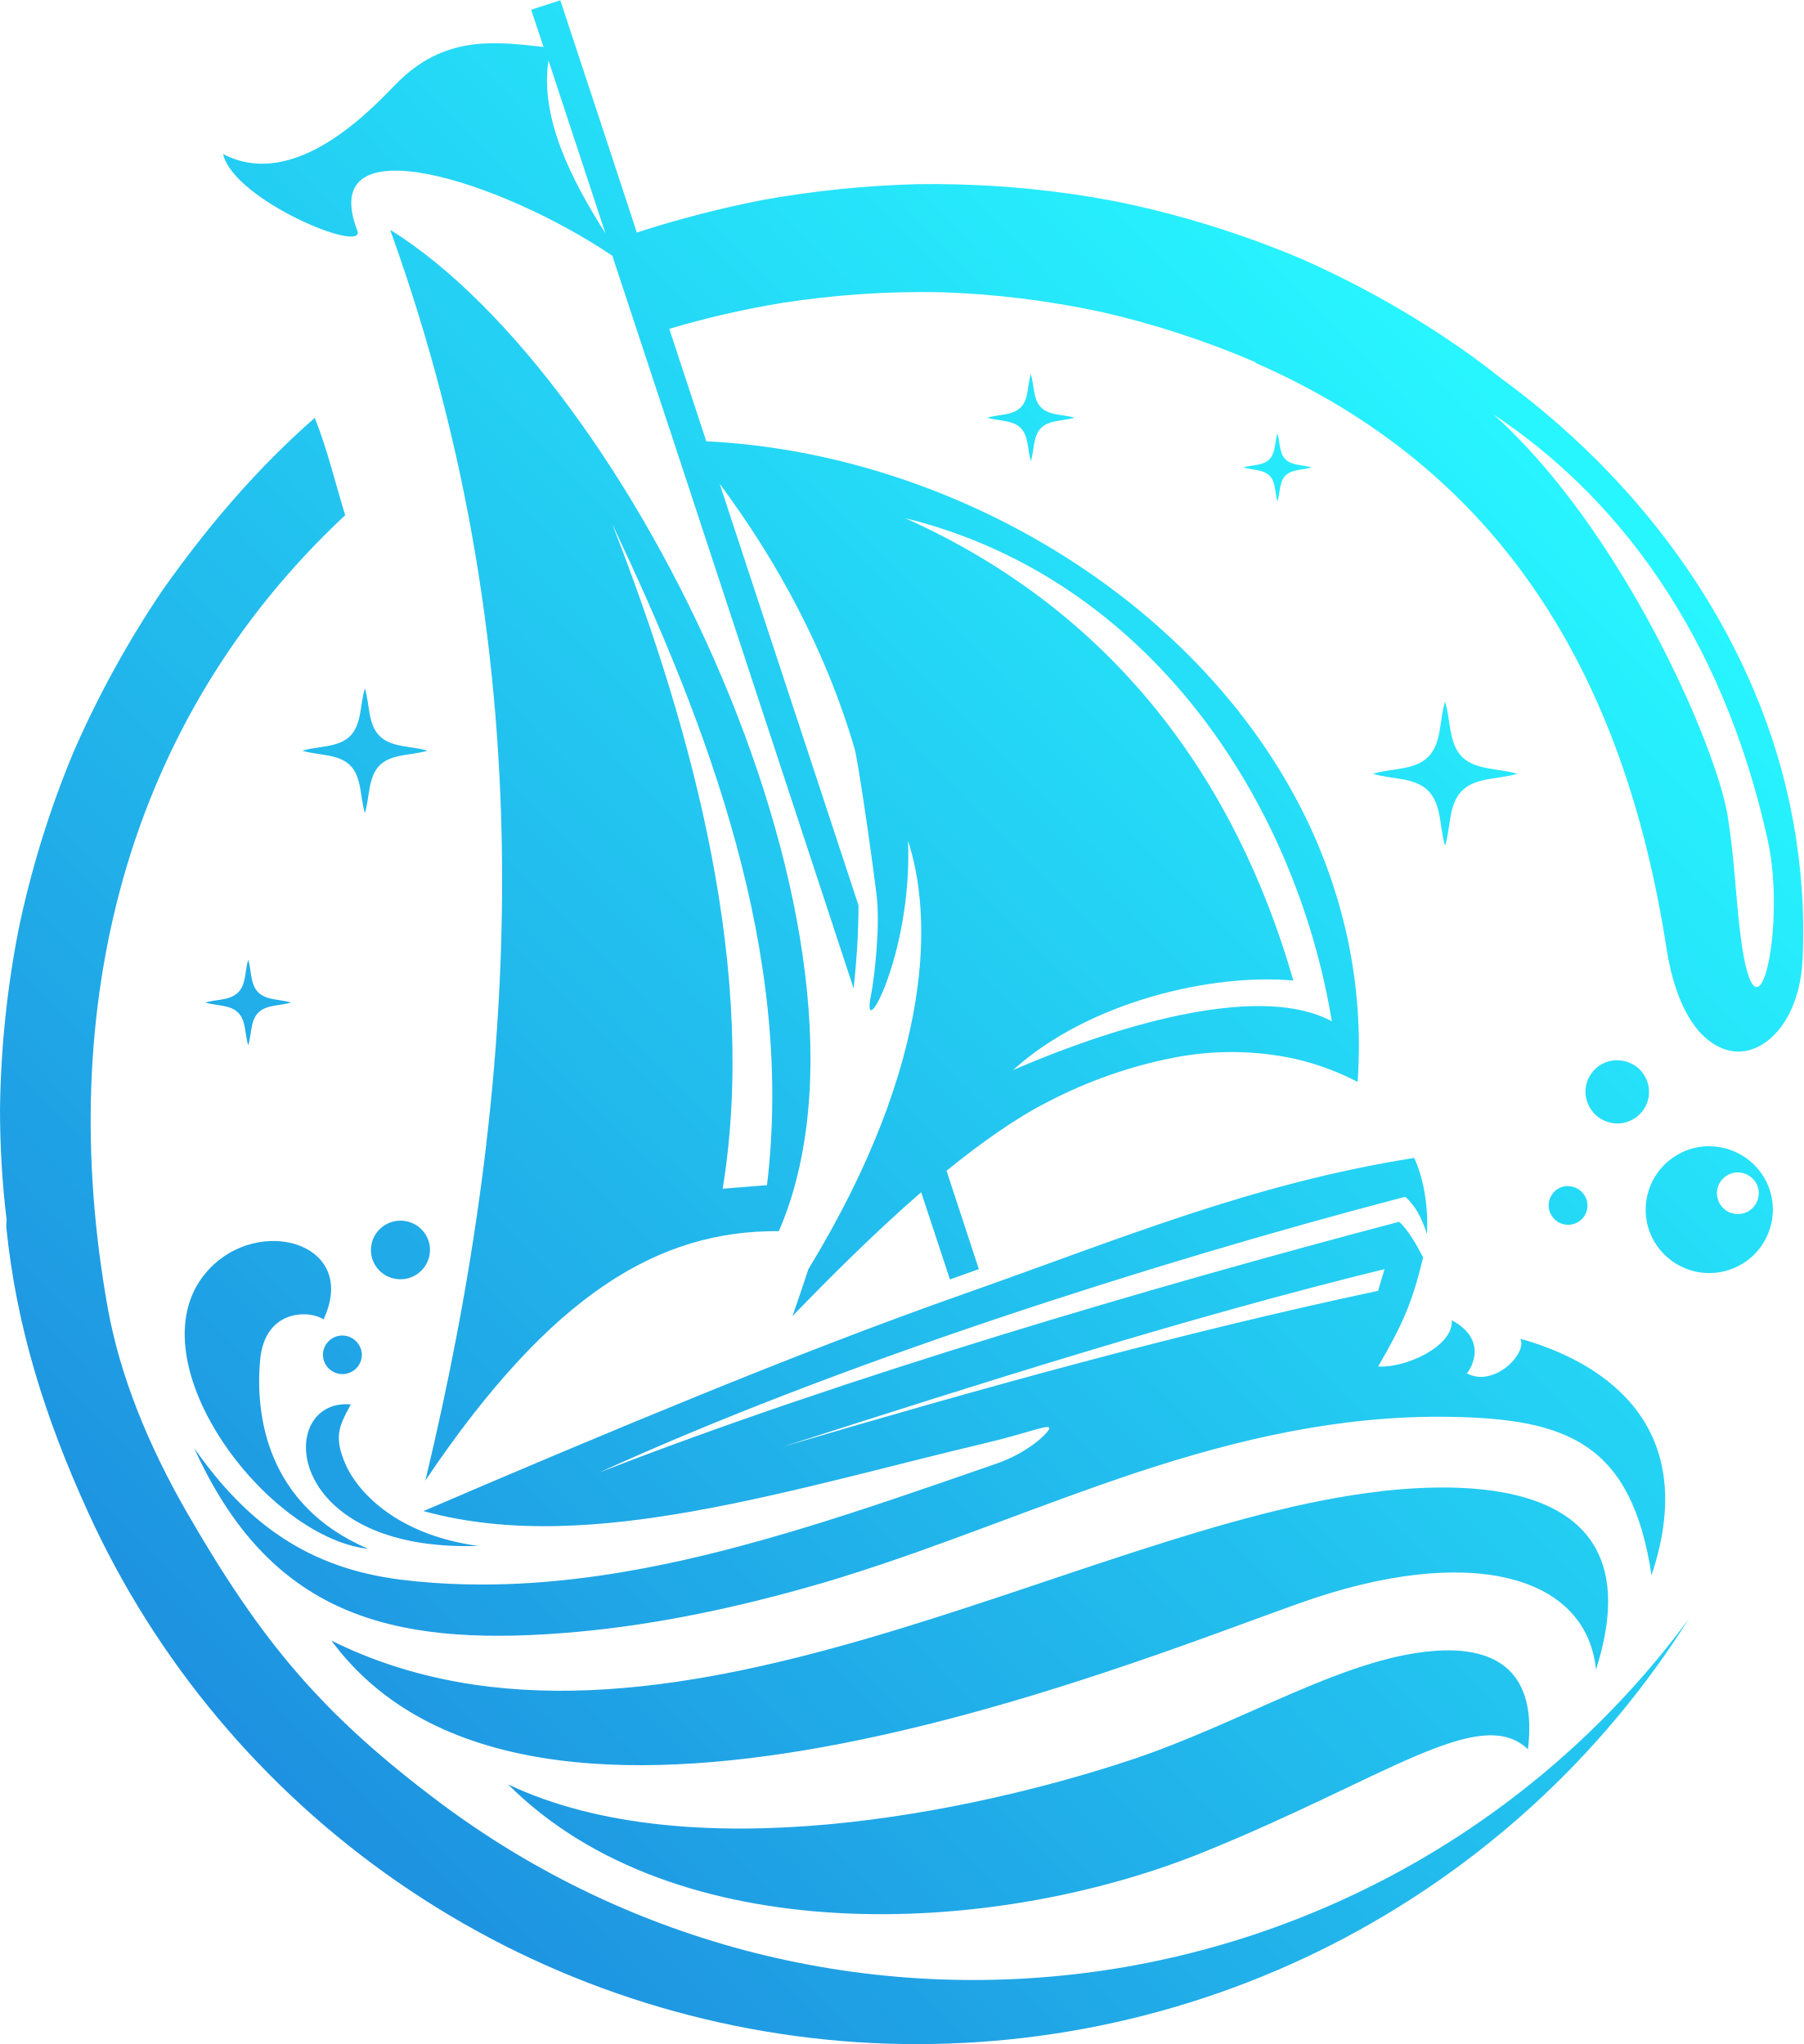
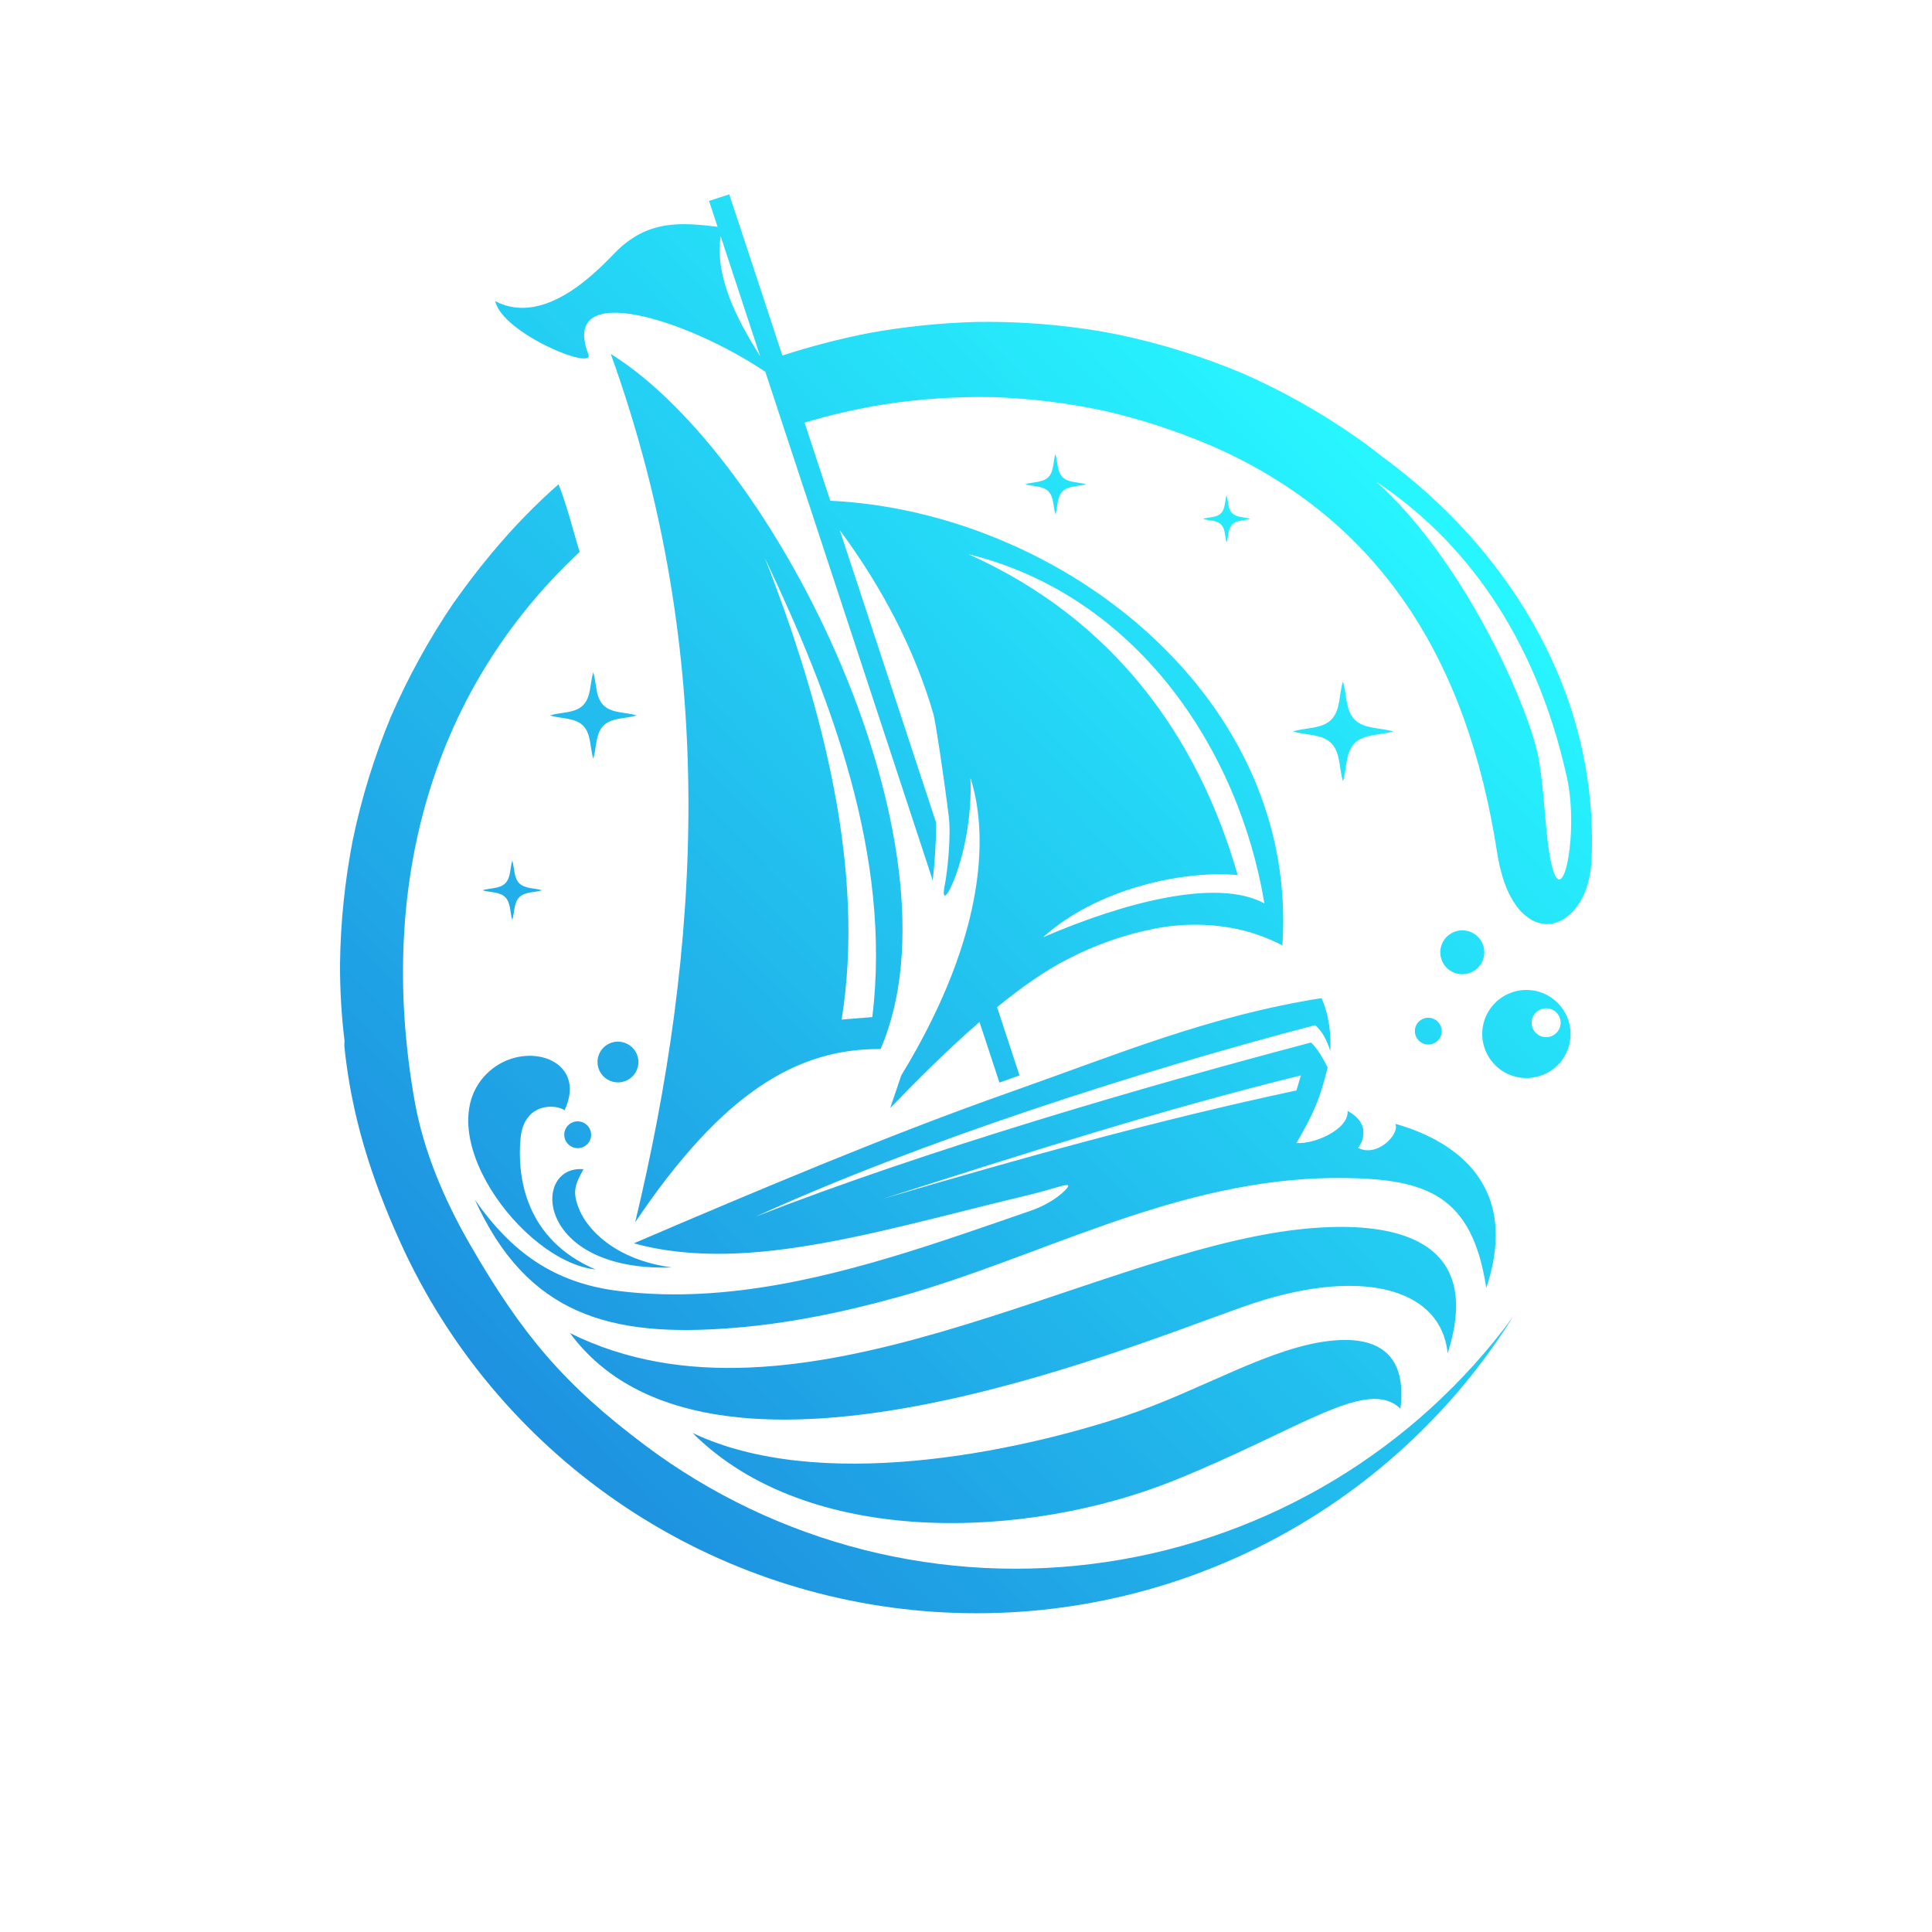
- <svg xmlns="http://www.w3.org/2000/svg" width="14.288mm" height="16.193mm" viewBox="0 0 14.288 16.193" version="1.1" id="svg1">
+ <svg xmlns="http://www.w3.org/2000/svg" width="500" height="500" viewBox="0 0 132.292 132.292" version="1.1" id="svg1">
  <defs id="defs1">
-     <linearGradient id="paint0_linear_47_2775" x1="5.203" y1="50.336" x2="44.311" y2="11.883" gradientUnits="userSpaceOnUse" gradientTransform="matrix(0.2645833,0,0,0.2645833,85.65331,128.985)">
+     <linearGradient id="paint0_linear_47_2775" x1="5.203" y1="50.336" x2="44.311" y2="11.883" gradientUnits="userSpaceOnUse" gradientTransform="matrix(0.79375,0,0,0.79375,71.36619,112.581)">
      <stop stop-color="#1E92E0" id="stop7" />
      <stop offset="1" stop-color="#27F5FF" id="stop8" />
    </linearGradient>
  </defs>
-   <g id="layer1" transform="translate(-85.65292,-129.0908)">
-     <path fill-rule="evenodd" clip-rule="evenodd" d="m 95.771,132.524 c 0.021,0.069 0.013,0.156 0.064,0.206 0.051,0.05 0.138,0.043 0.207,0.064 -0.069,0.021 -0.157,0.013 -0.207,0.064 -0.05,0.051 -0.043,0.138 -0.064,0.206 -0.021,-0.069 -0.012,-0.156 -0.064,-0.206 -0.051,-0.05 -0.138,-0.043 -0.207,-0.064 0.069,-0.021 0.157,-0.013 0.207,-0.064 0.05,-0.051 0.042,-0.137 0.064,-0.206 z m -1.953,-0.469 c 0.027,0.088 0.016,0.199 0.081,0.264 0.065,0.065 0.176,0.054 0.265,0.081 -0.088,0.027 -0.199,0.016 -0.265,0.081 -0.065,0.065 -0.054,0.176 -0.081,0.264 -0.027,-0.088 -0.016,-0.199 -0.081,-0.264 -0.065,-0.065 -0.176,-0.054 -0.265,-0.081 0.088,-0.027 0.199,-0.016 0.265,-0.081 0.065,-0.065 0.053,-0.176 0.08,-0.264 z m 3.281,2.596 c 0.045,0.145 0.027,0.328 0.134,0.436 0.108,0.107 0.291,0.089 0.437,0.134 -0.146,0.045 -0.329,0.026 -0.437,0.134 -0.108,0.107 -0.089,0.29 -0.134,0.436 -0.045,-0.145 -0.026,-0.328 -0.134,-0.436 -0.108,-0.108 -0.291,-0.089 -0.437,-0.134 0.146,-0.045 0.329,-0.026 0.437,-0.134 0.108,-0.107 0.088,-0.29 0.133,-0.436 z m -9.48,2.042 c 0.026,0.087 0.015,0.196 0.08,0.26 0.065,0.064 0.172,0.053 0.26,0.08 -0.087,0.027 -0.196,0.016 -0.26,0.08 -0.064,0.064 -0.053,0.172 -0.08,0.26 -0.027,-0.087 -0.016,-0.196 -0.08,-0.26 -0.064,-0.064 -0.172,-0.053 -0.261,-0.08 0.087,-0.026 0.196,-0.015 0.261,-0.08 0.065,-0.064 0.053,-0.173 0.08,-0.26 z m 8.583,0.489 c -0.546,-0.296 -1.621,-0.003 -2.525,0.386 0.602,-0.546 1.586,-0.768 2.22,-0.709 -0.453,-1.577 -1.411,-2.918 -3.074,-3.663 1.914,0.47 3.086,2.219 3.379,3.986 z m -4.474,1.298 c 0.221,-1.835 -0.468,-3.64 -1.227,-5.24 0.661,1.693 1.151,3.575 0.876,5.268 z m 6.733,-0.99 c -0.05,0 -0.098,0.015 -0.139,0.042 -0.041,0.028 -0.073,0.067 -0.092,0.112 -0.019,0.046 -0.024,0.096 -0.014,0.145 0.01,0.049 0.034,0.093 0.069,0.128 0.035,0.035 0.08,0.059 0.129,0.069 0.049,0.01 0.099,0.005 0.145,-0.014 0.046,-0.019 0.085,-0.051 0.113,-0.092 0.028,-0.041 0.042,-0.089 0.042,-0.139 2e-5,-0.033 -0.006,-0.065 -0.019,-0.096 -0.013,-0.03 -0.031,-0.058 -0.054,-0.081 -0.023,-0.023 -0.051,-0.042 -0.082,-0.054 -0.03,-0.013 -0.063,-0.019 -0.096,-0.019 z m -9.442,3.334 c 1.003,-1.491 1.855,-1.986 2.803,-1.98 0.995,-2.301 -1.17,-6.748 -3.079,-7.933 1.249,3.461 1.023,6.807 0.278,9.914 z m 7.549,-1.507 c 0.017,-0.057 0.034,-0.114 0.051,-0.172 -1.59,0.391 -3.181,0.899 -4.771,1.409 1.569,-0.463 3.141,-0.901 4.72,-1.237 z m 2.85,-0.938 c 0.033,0 0.065,0.01 0.092,0.028 0.027,0.018 0.049,0.044 0.061,0.074 0.013,0.03 0.016,0.063 0.009,0.095 -0.006,0.032 -0.022,0.061 -0.045,0.085 -0.023,0.023 -0.053,0.039 -0.085,0.045 -0.032,0.006 -0.065,0.003 -0.096,-0.009 -0.03,-0.013 -0.056,-0.034 -0.074,-0.061 -0.018,-0.027 -0.028,-0.059 -0.028,-0.092 0,-0.044 0.017,-0.086 0.049,-0.117 0.031,-0.031 0.073,-0.048 0.117,-0.048 z m -1.94,-6.009 c 1.017,0.908 1.77,2.625 1.86,3.191 0.054,0.339 0.063,0.645 0.101,0.944 0.128,0.997 0.366,-0.075 0.216,-0.756 -0.365,-1.655 -1.207,-2.736 -2.177,-3.378 z m -7.03,-1.431 c -0.267,-0.423 -0.52,-0.91 -0.451,-1.37 l 0.43,1.306 z m -2.233,8.605 c -0.096,-0.072 -0.465,-0.094 -0.502,0.323 -0.039,0.435 0.051,1.149 0.856,1.494 -0.842,-0.093 -1.939,-1.597 -1.22,-2.255 0.412,-0.377 1.141,-0.146 0.866,0.438 z m 0.217,0.673 c -0.101,0.181 -0.132,0.264 -0.043,0.473 0.085,0.197 0.382,0.557 1.052,0.648 -1.565,0.051 -1.606,-1.175 -1.009,-1.121 z m 9.641,-1.729 c 0.03,0 0.06,0.009 0.085,0.026 0.025,0.017 0.045,0.041 0.057,0.069 0.012,0.028 0.015,0.059 0.009,0.088 -0.006,0.03 -0.021,0.057 -0.042,0.078 -0.021,0.021 -0.049,0.036 -0.079,0.042 -0.03,0.006 -0.061,0.003 -0.089,-0.009 -0.028,-0.012 -0.052,-0.031 -0.069,-0.057 -0.017,-0.025 -0.026,-0.055 -0.026,-0.085 0,-0.02 0.004,-0.04 0.012,-0.059 0.008,-0.018 0.019,-0.035 0.033,-0.05 0.014,-0.014 0.031,-0.025 0.05,-0.033 0.019,-0.008 0.039,-0.012 0.059,-0.011 z m -3.462,4.545 c 0.875,-0.291 1.672,-0.801 2.385,-0.862 0.532,-0.046 0.832,0.183 0.759,0.778 -0.382,-0.365 -1.143,0.241 -2.59,0.823 -1.67,0.671 -4.167,0.775 -5.488,-0.545 1.441,0.684 3.67,0.226 4.934,-0.194 z m 1.974,-2.128 c 0.94,-0.107 2.158,0.01 1.709,1.413 -0.077,-0.761 -1.022,-0.997 -2.337,-0.53 -1.437,0.508 -6.1,2.441 -7.679,0.3 2.573,1.278 5.914,-0.911 8.307,-1.182 z m -9.394,-0.342 c 0.417,0.597 0.902,0.95 1.635,1.042 0.168,0.021 0.336,0.033 0.505,0.037 0.586,0.015 1.17,-0.065 1.741,-0.193 0.585,-0.132 1.158,-0.313 1.724,-0.505 0.248,-0.084 0.496,-0.17 0.744,-0.256 0.253,-0.087 0.408,-0.238 0.423,-0.277 0.019,-0.049 -0.172,0.034 -0.491,0.109 -0.345,0.082 -0.686,0.169 -1.029,0.255 -0.432,0.107 -0.867,0.211 -1.305,0.289 -0.696,0.123 -1.441,0.188 -2.131,-0.002 0.724,-0.311 1.452,-0.619 2.184,-0.917 0.7,-0.285 1.405,-0.56 2.118,-0.811 1.23,-0.433 2.256,-0.865 3.545,-1.07 0.086,0.185 0.112,0.423 0.101,0.603 -0.038,-0.12 -0.092,-0.227 -0.172,-0.295 -2.008,0.525 -4.514,1.33 -6.385,2.185 1.949,-0.759 4.407,-1.478 6.337,-1.987 0.065,0.057 0.133,0.172 0.19,0.283 -0.089,0.365 -0.16,0.523 -0.356,0.863 0.207,0.016 0.598,-0.156 0.583,-0.366 0.312,0.168 0.128,0.419 0.118,0.42 0.213,0.117 0.48,-0.153 0.426,-0.273 0.58,0.162 1.453,0.631 1.038,1.873 -0.159,-1.05 -0.671,-1.241 -1.609,-1.255 -0.858,-0.012 -1.667,0.176 -2.476,0.444 -0.777,0.258 -1.532,0.579 -2.315,0.822 -0.107,0.034 -0.214,0.065 -0.322,0.095 -0.617,0.172 -1.257,0.303 -1.897,0.352 -1.378,0.107 -2.328,-0.148 -2.925,-1.467 z m 8.41,-8.601 c -0.399,-0.172 -0.814,-0.307 -1.238,-0.403 h -0.002 c -0.412,-0.088 -0.83,-0.139 -1.251,-0.153 -0.421,-0.009 -0.843,0.02 -1.259,0.084 -0.303,0.05 -0.603,0.118 -0.897,0.206 l 0.262,0.796 0.031,0.095 c 1.859,0.089 3.772,1.171 4.661,2.812 0.192,0.353 0.333,0.732 0.418,1.125 0.08,0.374 0.107,0.757 0.08,1.138 -0.157,-0.082 -0.324,-0.143 -0.496,-0.183 -0.315,-0.068 -0.64,-0.071 -0.956,-0.01 -0.349,0.068 -0.685,0.186 -1,0.35 -0.258,0.131 -0.532,0.326 -0.804,0.547 l 0.256,0.779 -0.229,0.082 -0.228,-0.691 c -0.376,0.327 -0.735,0.687 -1.019,0.981 0.042,-0.121 0.084,-0.245 0.126,-0.372 1.019,-1.672 0.975,-2.828 0.789,-3.393 0.037,0.897 -0.379,1.642 -0.293,1.221 0.025,-0.125 0.075,-0.541 0.044,-0.791 -0.048,-0.39 -0.149,-1.073 -0.174,-1.159 -0.221,-0.758 -0.598,-1.465 -1.069,-2.1 l 0.349,1.061 0.751,2.28 c -10e-4,0.219 -0.015,0.439 -0.039,0.657 l -1.454,-4.42 -0.007,-0.02 -0.279,-0.846 -0.171,-0.518 c -0.884,-0.597 -2.352,-1.063 -2.02,-0.2 0.075,0.194 -0.981,-0.239 -1.063,-0.606 0.575,0.302 1.189,-0.371 1.373,-0.558 0.373,-0.378 0.761,-0.337 1.165,-0.29 l -0.098,-0.295 0.231,-0.075 0.402,1.219 0.204,0.621 c 0.327,-0.106 0.66,-0.192 0.997,-0.258 0.402,-0.072 0.809,-0.114 1.217,-0.125 0.403,-0.006 0.805,0.018 1.204,0.074 0.141,0.019 0.28,0.044 0.419,0.071 0.487,0.102 0.963,0.251 1.421,0.444 0.449,0.198 0.877,0.438 1.279,0.719 0.11,0.076 0.216,0.157 0.321,0.241 h 0.002 c 0.858,0.631 1.57,1.473 1.986,2.457 0.288,0.675 0.421,1.406 0.387,2.139 -0.009,0.184 -0.058,0.38 -0.169,0.53 -0.077,0.103 -0.188,0.188 -0.32,0.196 -0.132,0.009 -0.253,-0.069 -0.338,-0.168 -0.146,-0.174 -0.217,-0.432 -0.251,-0.653 -0.336,-2.169 -1.315,-3.786 -3.256,-4.635 z m -7.058,2.582 c 0.039,0.126 0.023,0.285 0.117,0.378 0.094,0.093 0.253,0.077 0.379,0.116 -0.127,0.039 -0.286,0.023 -0.379,0.116 -0.093,0.093 -0.078,0.252 -0.117,0.378 -0.039,-0.126 -0.023,-0.285 -0.117,-0.378 -0.093,-0.093 -0.253,-0.077 -0.379,-0.116 0.127,-0.038 0.286,-0.023 0.379,-0.116 0.093,-0.093 0.078,-0.252 0.117,-0.378 z m -0.178,5.127 c 0.03,-8e-5 0.06,0.009 0.085,0.026 0.025,0.017 0.045,0.041 0.057,0.069 0.012,0.028 0.015,0.059 0.009,0.088 -0.006,0.03 -0.021,0.057 -0.042,0.078 -0.021,0.021 -0.049,0.036 -0.079,0.042 -0.03,0.006 -0.061,0.003 -0.089,-0.009 -0.028,-0.012 -0.052,-0.031 -0.069,-0.056 -0.017,-0.025 -0.026,-0.055 -0.026,-0.085 0,-0.041 0.016,-0.079 0.045,-0.108 0.029,-0.029 0.068,-0.045 0.108,-0.045 z m 0.46,-0.91 c 0.046,0 0.091,0.014 0.13,0.039 0.038,0.026 0.068,0.062 0.086,0.104 0.018,0.043 0.022,0.089 0.013,0.134 -0.009,0.045 -0.031,0.087 -0.064,0.119 -0.033,0.033 -0.074,0.055 -0.12,0.064 -0.045,0.009 -0.092,0.004 -0.135,-0.013 -0.043,-0.018 -0.079,-0.047 -0.105,-0.086 -0.026,-0.038 -0.039,-0.083 -0.039,-0.129 8e-5,-0.062 0.025,-0.121 0.069,-0.164 0.044,-0.044 0.103,-0.068 0.165,-0.068 z m 10.211,3.144 c -0.692,1.103 -1.671,1.998 -2.833,2.591 -1.162,0.592 -2.464,0.859 -3.766,0.773 -1.302,-0.087 -2.557,-0.524 -3.629,-1.265 -1.073,-0.741 -1.924,-1.758 -2.462,-2.943 -0.339,-0.746 -0.563,-1.459 -0.643,-2.246 0,-0.021 0,-0.041 0.002,-0.062 -0.035,-0.291 -0.052,-0.584 -0.052,-0.877 0.006,-0.477 0.055,-0.953 0.147,-1.422 0.1,-0.479 0.245,-0.948 0.433,-1.4 0.197,-0.453 0.436,-0.887 0.713,-1.296 0.355,-0.501 0.739,-0.952 1.2,-1.357 0.1,0.25 0.162,0.516 0.241,0.771 l -0.005,0.005 c -1.745,1.634 -2.297,3.911 -1.877,6.268 0.098,0.55 0.325,1.103 0.636,1.641 0.588,1.016 1.061,1.584 1.997,2.286 0.744,0.557 1.592,0.962 2.494,1.19 0.902,0.228 1.841,0.275 2.762,0.139 0.921,-0.136 1.805,-0.454 2.602,-0.933 0.797,-0.48 1.49,-1.112 2.04,-1.861 z m 0.156,-3.734 c -0.1,0 -0.197,0.029 -0.28,0.085 -0.083,0.055 -0.148,0.134 -0.186,0.226 -0.038,0.092 -0.048,0.193 -0.029,0.29 0.019,0.098 0.068,0.187 0.138,0.257 0.07,0.07 0.16,0.118 0.258,0.138 0.098,0.019 0.199,0.009 0.291,-0.029 0.092,-0.038 0.171,-0.102 0.226,-0.185 0.055,-0.083 0.085,-0.18 0.085,-0.279 0,-0.133 -0.053,-0.261 -0.148,-0.355 -0.095,-0.094 -0.223,-0.147 -0.356,-0.147 z" fill="url(#paint0_linear_47_2775)" id="path1" style="fill:url(#paint0_linear_47_2775);stroke-width:0.265" />
+   <g id="layer1" transform="matrix(2,0,0,2,-119.4479,-212.4881)">
+     <path fill-rule="evenodd" clip-rule="evenodd" d="m 101.719,123.197 c 0.064,0.206 0.038,0.469 0.193,0.619 0.154,0.149 0.414,0.128 0.621,0.192 -0.207,0.064 -0.472,0.038 -0.621,0.192 -0.149,0.154 -0.128,0.412 -0.193,0.619 -0.064,-0.206 -0.037,-0.469 -0.191,-0.619 -0.154,-0.149 -0.414,-0.128 -0.621,-0.192 0.207,-0.064 0.472,-0.038 0.621,-0.192 0.149,-0.154 0.127,-0.412 0.191,-0.619 z m -5.859,-1.408 c 0.081,0.264 0.047,0.596 0.243,0.791 0.196,0.195 0.529,0.162 0.793,0.242 -0.265,0.082 -0.598,0.049 -0.793,0.243 -0.196,0.195 -0.163,0.527 -0.243,0.791 -0.082,-0.264 -0.049,-0.596 -0.244,-0.791 -0.196,-0.195 -0.529,-0.162 -0.793,-0.243 0.265,-0.08 0.598,-0.047 0.793,-0.242 0.196,-0.195 0.159,-0.527 0.241,-0.791 z m 9.843,7.789 c 0.134,0.435 0.08,0.985 0.403,1.307 0.323,0.322 0.874,0.267 1.311,0.401 -0.437,0.134 -0.987,0.08 -1.311,0.401 -0.324,0.322 -0.268,0.871 -0.403,1.307 -0.134,-0.435 -0.08,-0.984 -0.402,-1.307 -0.323,-0.323 -0.874,-0.267 -1.311,-0.401 0.437,-0.134 0.987,-0.08 1.311,-0.401 0.324,-0.322 0.265,-0.871 0.399,-1.307 z m -28.44,6.128 c 0.08,0.26 0.046,0.587 0.24,0.779 0.194,0.192 0.517,0.16 0.781,0.239 -0.261,0.08 -0.589,0.047 -0.781,0.239 -0.192,0.192 -0.16,0.516 -0.24,0.78 -0.081,-0.26 -0.048,-0.587 -0.24,-0.78 -0.192,-0.193 -0.517,-0.159 -0.782,-0.239 0.261,-0.08 0.589,-0.046 0.782,-0.239 0.194,-0.193 0.159,-0.519 0.24,-0.779 z m 25.749,1.467 c -1.637,-0.888 -4.862,-0.009 -7.574,1.159 1.806,-1.638 4.759,-2.304 6.661,-2.128 -1.36,-4.73 -4.235,-8.754 -9.223,-10.988 5.741,1.409 9.258,6.658 10.137,11.957 z m -13.422,3.893 c 0.664,-5.504 -1.405,-10.92 -3.68,-15.719 1.984,5.079 3.452,10.725 2.628,15.805 z m 20.199,-2.969 c -0.149,0 -0.295,0.044 -0.418,0.127 -0.124,0.083 -0.221,0.2 -0.278,0.337 -0.057,0.137 -0.072,0.288 -0.043,0.434 0.03,0.146 0.101,0.279 0.206,0.384 0.105,0.105 0.239,0.176 0.386,0.205 0.146,0.03 0.298,0.015 0.435,-0.043 0.138,-0.057 0.255,-0.153 0.338,-0.277 0.083,-0.124 0.127,-0.269 0.127,-0.417 6e-5,-0.099 -0.018,-0.196 -0.057,-0.287 -0.038,-0.091 -0.093,-0.174 -0.163,-0.244 -0.07,-0.07 -0.153,-0.125 -0.244,-0.163 -0.091,-0.037 -0.19,-0.057 -0.288,-0.057 z m -28.325,10.003 c 3.008,-4.474 5.566,-5.957 8.408,-5.94 2.986,-6.902 -3.511,-20.245 -9.238,-23.798 3.747,10.382 3.068,20.421 0.833,29.743 z m 22.646,-4.522 c 0.052,-0.171 0.103,-0.343 0.153,-0.516 -4.77,1.173 -9.542,2.698 -14.313,4.228 4.708,-1.39 9.423,-2.702 14.16,-3.712 z m 8.55,-2.814 c 0.098,0 0.194,0.03 0.276,0.083 0.082,0.054 0.145,0.132 0.183,0.222 0.038,0.091 0.047,0.19 0.027,0.286 -0.018,0.096 -0.066,0.184 -0.136,0.254 -0.069,0.069 -0.158,0.116 -0.254,0.136 -0.096,0.018 -0.196,0.009 -0.287,-0.027 -0.091,-0.037 -0.168,-0.101 -0.223,-0.182 -0.055,-0.081 -0.084,-0.177 -0.084,-0.275 0,-0.131 0.052,-0.257 0.145,-0.35 0.093,-0.093 0.22,-0.145 0.351,-0.145 z m -5.819,-18.028 c 3.051,2.723 5.31,7.876 5.579,9.572 0.163,1.017 0.189,1.936 0.304,2.831 0.384,2.991 1.098,-0.226 0.649,-2.269 -1.095,-4.966 -3.621,-8.207 -6.532,-10.134 z M 85.751,118.442 c -0.801,-1.27 -1.56,-2.729 -1.354,-4.111 l 1.29,3.919 z m -6.7,25.815 c -0.288,-0.216 -1.395,-0.281 -1.506,0.969 -0.117,1.305 0.153,3.447 2.569,4.482 -2.526,-0.278 -5.816,-4.79 -3.66,-6.765 1.236,-1.132 3.423,-0.438 2.598,1.314 z m 0.65,2.018 c -0.302,0.542 -0.397,0.793 -0.128,1.418 0.254,0.59 1.145,1.672 3.155,1.945 -4.696,0.154 -4.817,-3.524 -3.027,-3.363 z m 28.922,-5.186 c 0.091,0 0.18,0.027 0.256,0.077 0.076,0.05 0.135,0.122 0.17,0.206 0.035,0.084 0.044,0.176 0.027,0.265 -0.018,0.089 -0.062,0.171 -0.126,0.235 -0.065,0.064 -0.147,0.108 -0.236,0.125 -0.089,0.018 -0.182,0.009 -0.266,-0.027 -0.084,-0.035 -0.156,-0.094 -0.206,-0.17 -0.05,-0.076 -0.077,-0.164 -0.077,-0.255 0,-0.06 0.012,-0.12 0.035,-0.175 0.024,-0.056 0.057,-0.106 0.1,-0.148 0.043,-0.043 0.094,-0.076 0.149,-0.099 0.056,-0.024 0.116,-0.035 0.176,-0.035 z m -10.385,13.634 c 2.626,-0.872 5.016,-2.402 7.156,-2.586 1.597,-0.137 2.497,0.548 2.276,2.334 -1.147,-1.094 -3.429,0.722 -7.769,2.468 -5.01,2.013 -12.502,2.326 -16.465,-1.634 4.322,2.052 11.01,0.678 14.802,-0.581 z m 5.922,-6.384 c 2.821,-0.321 6.474,0.031 5.127,4.238 -0.232,-2.282 -3.067,-2.991 -7.011,-1.591 -4.311,1.525 -18.301,7.322 -23.036,0.9 7.718,3.835 17.742,-2.732 24.92,-3.547 z m -28.181,-1.025 c 1.25,1.792 2.705,2.851 4.906,3.127 0.503,0.063 1.009,0.1 1.516,0.113 1.759,0.045 3.51,-0.195 5.223,-0.58 1.754,-0.395 3.474,-0.939 5.173,-1.516 0.745,-0.252 1.488,-0.51 2.231,-0.768 0.759,-0.262 1.223,-0.715 1.268,-0.83 0.057,-0.148 -0.517,0.103 -1.474,0.326 -1.035,0.246 -2.059,0.508 -3.087,0.764 -1.296,0.322 -2.6,0.634 -3.916,0.868 -2.087,0.37 -4.323,0.564 -6.393,-0.006 2.173,-0.934 4.357,-1.856 6.551,-2.752 2.1,-0.855 4.216,-1.679 6.355,-2.433 3.689,-1.299 6.768,-2.596 10.635,-3.21 0.258,0.554 0.337,1.268 0.302,1.809 -0.114,-0.36 -0.276,-0.68 -0.517,-0.884 -6.023,1.574 -13.542,3.991 -19.155,6.555 5.848,-2.278 13.222,-4.434 19.012,-5.96 0.196,0.171 0.398,0.516 0.57,0.85 -0.266,1.095 -0.481,1.57 -1.067,2.59 0.621,0.047 1.793,-0.468 1.75,-1.097 0.937,0.504 0.383,1.258 0.355,1.26 0.64,0.351 1.441,-0.458 1.279,-0.819 1.739,0.486 4.358,1.892 3.113,5.618 -0.478,-3.15 -2.012,-3.724 -4.826,-3.764 -2.575,-0.036 -5.001,0.528 -7.429,1.333 -2.332,0.773 -4.597,1.738 -6.944,2.467 -0.32,0.103 -0.642,0.194 -0.965,0.283 -1.852,0.516 -3.772,0.91 -5.69,1.056 -4.134,0.321 -6.984,-0.445 -8.774,-4.4 z m 25.231,-25.803 c -1.198,-0.515 -2.442,-0.92 -3.714,-1.21 h -0.006 c -1.235,-0.263 -2.491,-0.417 -3.753,-0.46 -1.264,-0.027 -2.528,0.059 -3.777,0.253 -0.909,0.148 -1.808,0.355 -2.69,0.619 l 0.786,2.389 0.094,0.286 c 5.579,0.267 11.317,3.512 13.983,8.435 0.577,1.06 1,2.196 1.255,3.374 0.239,1.122 0.32,2.271 0.241,3.415 -0.471,-0.246 -0.971,-0.43 -1.489,-0.548 -0.944,-0.204 -1.92,-0.214 -2.868,-0.03 -1.046,0.204 -2.056,0.558 -3,1.051 -0.774,0.392 -1.597,0.977 -2.411,1.642 l 0.768,2.336 -0.687,0.244 -0.683,-2.074 c -1.129,0.981 -2.204,2.062 -3.056,2.944 0.125,-0.363 0.252,-0.735 0.379,-1.116 3.056,-5.016 2.925,-8.483 2.367,-10.18 0.111,2.69 -1.138,4.926 -0.878,3.662 0.076,-0.376 0.227,-1.623 0.134,-2.372 -0.144,-1.169 -0.448,-3.219 -0.523,-3.477 -0.662,-2.275 -1.795,-4.394 -3.207,-6.3 l 1.048,3.183 2.253,6.839 c -0.003,0.658 -0.044,1.316 -0.118,1.97 l -4.362,-13.261 -0.021,-0.059 -0.836,-2.538 -0.512,-1.554 c -2.653,-1.79 -7.057,-3.189 -6.059,-0.601 0.224,0.582 -2.942,-0.716 -3.19,-1.819 1.726,0.906 3.566,-1.113 4.12,-1.675 1.119,-1.134 2.284,-1.012 3.494,-0.871 l -0.293,-0.886 0.693,-0.224 1.205,3.656 0.613,1.862 c 0.98,-0.318 1.979,-0.577 2.99,-0.774 1.206,-0.216 2.426,-0.342 3.651,-0.376 1.208,-0.018 2.416,0.055 3.613,0.223 0.422,0.056 0.841,0.131 1.258,0.214 1.461,0.307 2.889,0.753 4.265,1.332 1.347,0.593 2.632,1.315 3.838,2.156 0.33,0.227 0.649,0.47 0.963,0.722 h 0.006 c 2.575,1.893 4.711,4.42 5.959,7.371 0.865,2.025 1.262,4.218 1.161,6.416 -0.027,0.553 -0.173,1.141 -0.508,1.591 -0.23,0.309 -0.564,0.563 -0.96,0.589 -0.396,0.027 -0.76,-0.206 -1.015,-0.505 -0.439,-0.522 -0.652,-1.297 -0.753,-1.959 -1.007,-6.508 -3.945,-11.359 -9.767,-13.906 z m -21.174,7.745 c 0.116,0.378 0.068,0.855 0.35,1.134 0.281,0.28 0.758,0.232 1.138,0.348 -0.38,0.116 -0.858,0.069 -1.138,0.349 -0.281,0.28 -0.234,0.757 -0.35,1.134 -0.117,-0.378 -0.069,-0.855 -0.35,-1.134 -0.281,-0.28 -0.759,-0.232 -1.138,-0.349 0.38,-0.116 0.858,-0.068 1.138,-0.348 0.28,-0.28 0.233,-0.756 0.35,-1.134 z m -0.534,15.38 c 0.091,-2.4e-4 0.18,0.027 0.256,0.077 0.076,0.05 0.135,0.122 0.17,0.206 0.035,0.084 0.044,0.176 0.027,0.265 -0.018,0.089 -0.061,0.171 -0.126,0.235 -0.065,0.064 -0.146,0.108 -0.236,0.126 -0.089,0.018 -0.182,0.009 -0.266,-0.027 -0.084,-0.035 -0.156,-0.094 -0.207,-0.169 -0.051,-0.076 -0.078,-0.164 -0.078,-0.255 0,-0.121 0.048,-0.238 0.134,-0.324 0.086,-0.086 0.203,-0.134 0.325,-0.135 z m 1.38,-2.729 c 0.139,0 0.274,0.041 0.389,0.118 0.115,0.077 0.205,0.186 0.258,0.313 0.053,0.128 0.067,0.268 0.04,0.403 -0.027,0.135 -0.094,0.26 -0.192,0.357 -0.098,0.098 -0.223,0.164 -0.359,0.191 -0.136,0.027 -0.277,0.012 -0.405,-0.04 -0.128,-0.053 -0.237,-0.142 -0.314,-0.257 -0.077,-0.115 -0.118,-0.25 -0.118,-0.388 2.4e-4,-0.185 0.074,-0.363 0.205,-0.493 0.131,-0.131 0.309,-0.205 0.495,-0.205 z m 30.634,9.432 c -2.076,3.309 -5.013,5.995 -8.5,7.772 -3.486,1.777 -7.391,2.578 -11.297,2.318 -3.907,-0.26 -7.67,-1.571 -10.888,-3.794 -3.218,-2.223 -5.771,-5.274 -7.388,-8.829 -1.018,-2.237 -1.689,-4.376 -1.929,-6.738 0,-0.062 0,-0.124 0.006,-0.186 -0.106,-0.873 -0.158,-1.752 -0.155,-2.632 0.018,-1.432 0.166,-2.86 0.441,-4.266 0.3,-1.437 0.736,-2.843 1.3,-4.199 0.592,-1.359 1.308,-2.661 2.14,-3.889 1.066,-1.502 2.217,-2.856 3.6,-4.071 0.299,0.75 0.486,1.547 0.724,2.312 l -0.015,0.015 c -5.235,4.902 -6.891,11.734 -5.632,18.804 0.294,1.65 0.974,3.308 1.909,4.924 1.764,3.048 3.182,4.752 5.99,6.857 2.233,1.672 4.776,2.885 7.483,3.57 2.707,0.684 5.523,0.826 8.285,0.417 2.762,-0.409 5.415,-1.361 7.806,-2.8 2.39,-1.439 4.47,-3.337 6.119,-5.584 z m 0.467,-11.202 c -0.299,0 -0.592,0.088 -0.84,0.254 -0.249,0.166 -0.443,0.401 -0.557,0.677 -0.115,0.275 -0.145,0.579 -0.086,0.871 0.059,0.292 0.203,0.561 0.414,0.772 0.211,0.211 0.481,0.354 0.774,0.413 0.293,0.058 0.598,0.027 0.874,-0.086 0.276,-0.114 0.513,-0.307 0.679,-0.555 0.166,-0.248 0.255,-0.539 0.255,-0.838 0,-0.4 -0.159,-0.783 -0.443,-1.066 -0.283,-0.283 -0.668,-0.442 -1.069,-0.442 z" fill="url(#paint0_linear_47_2775)" id="path1" style="fill:url(#paint0_linear_47_2775);stroke-width:0.794" />
  </g>
</svg>
